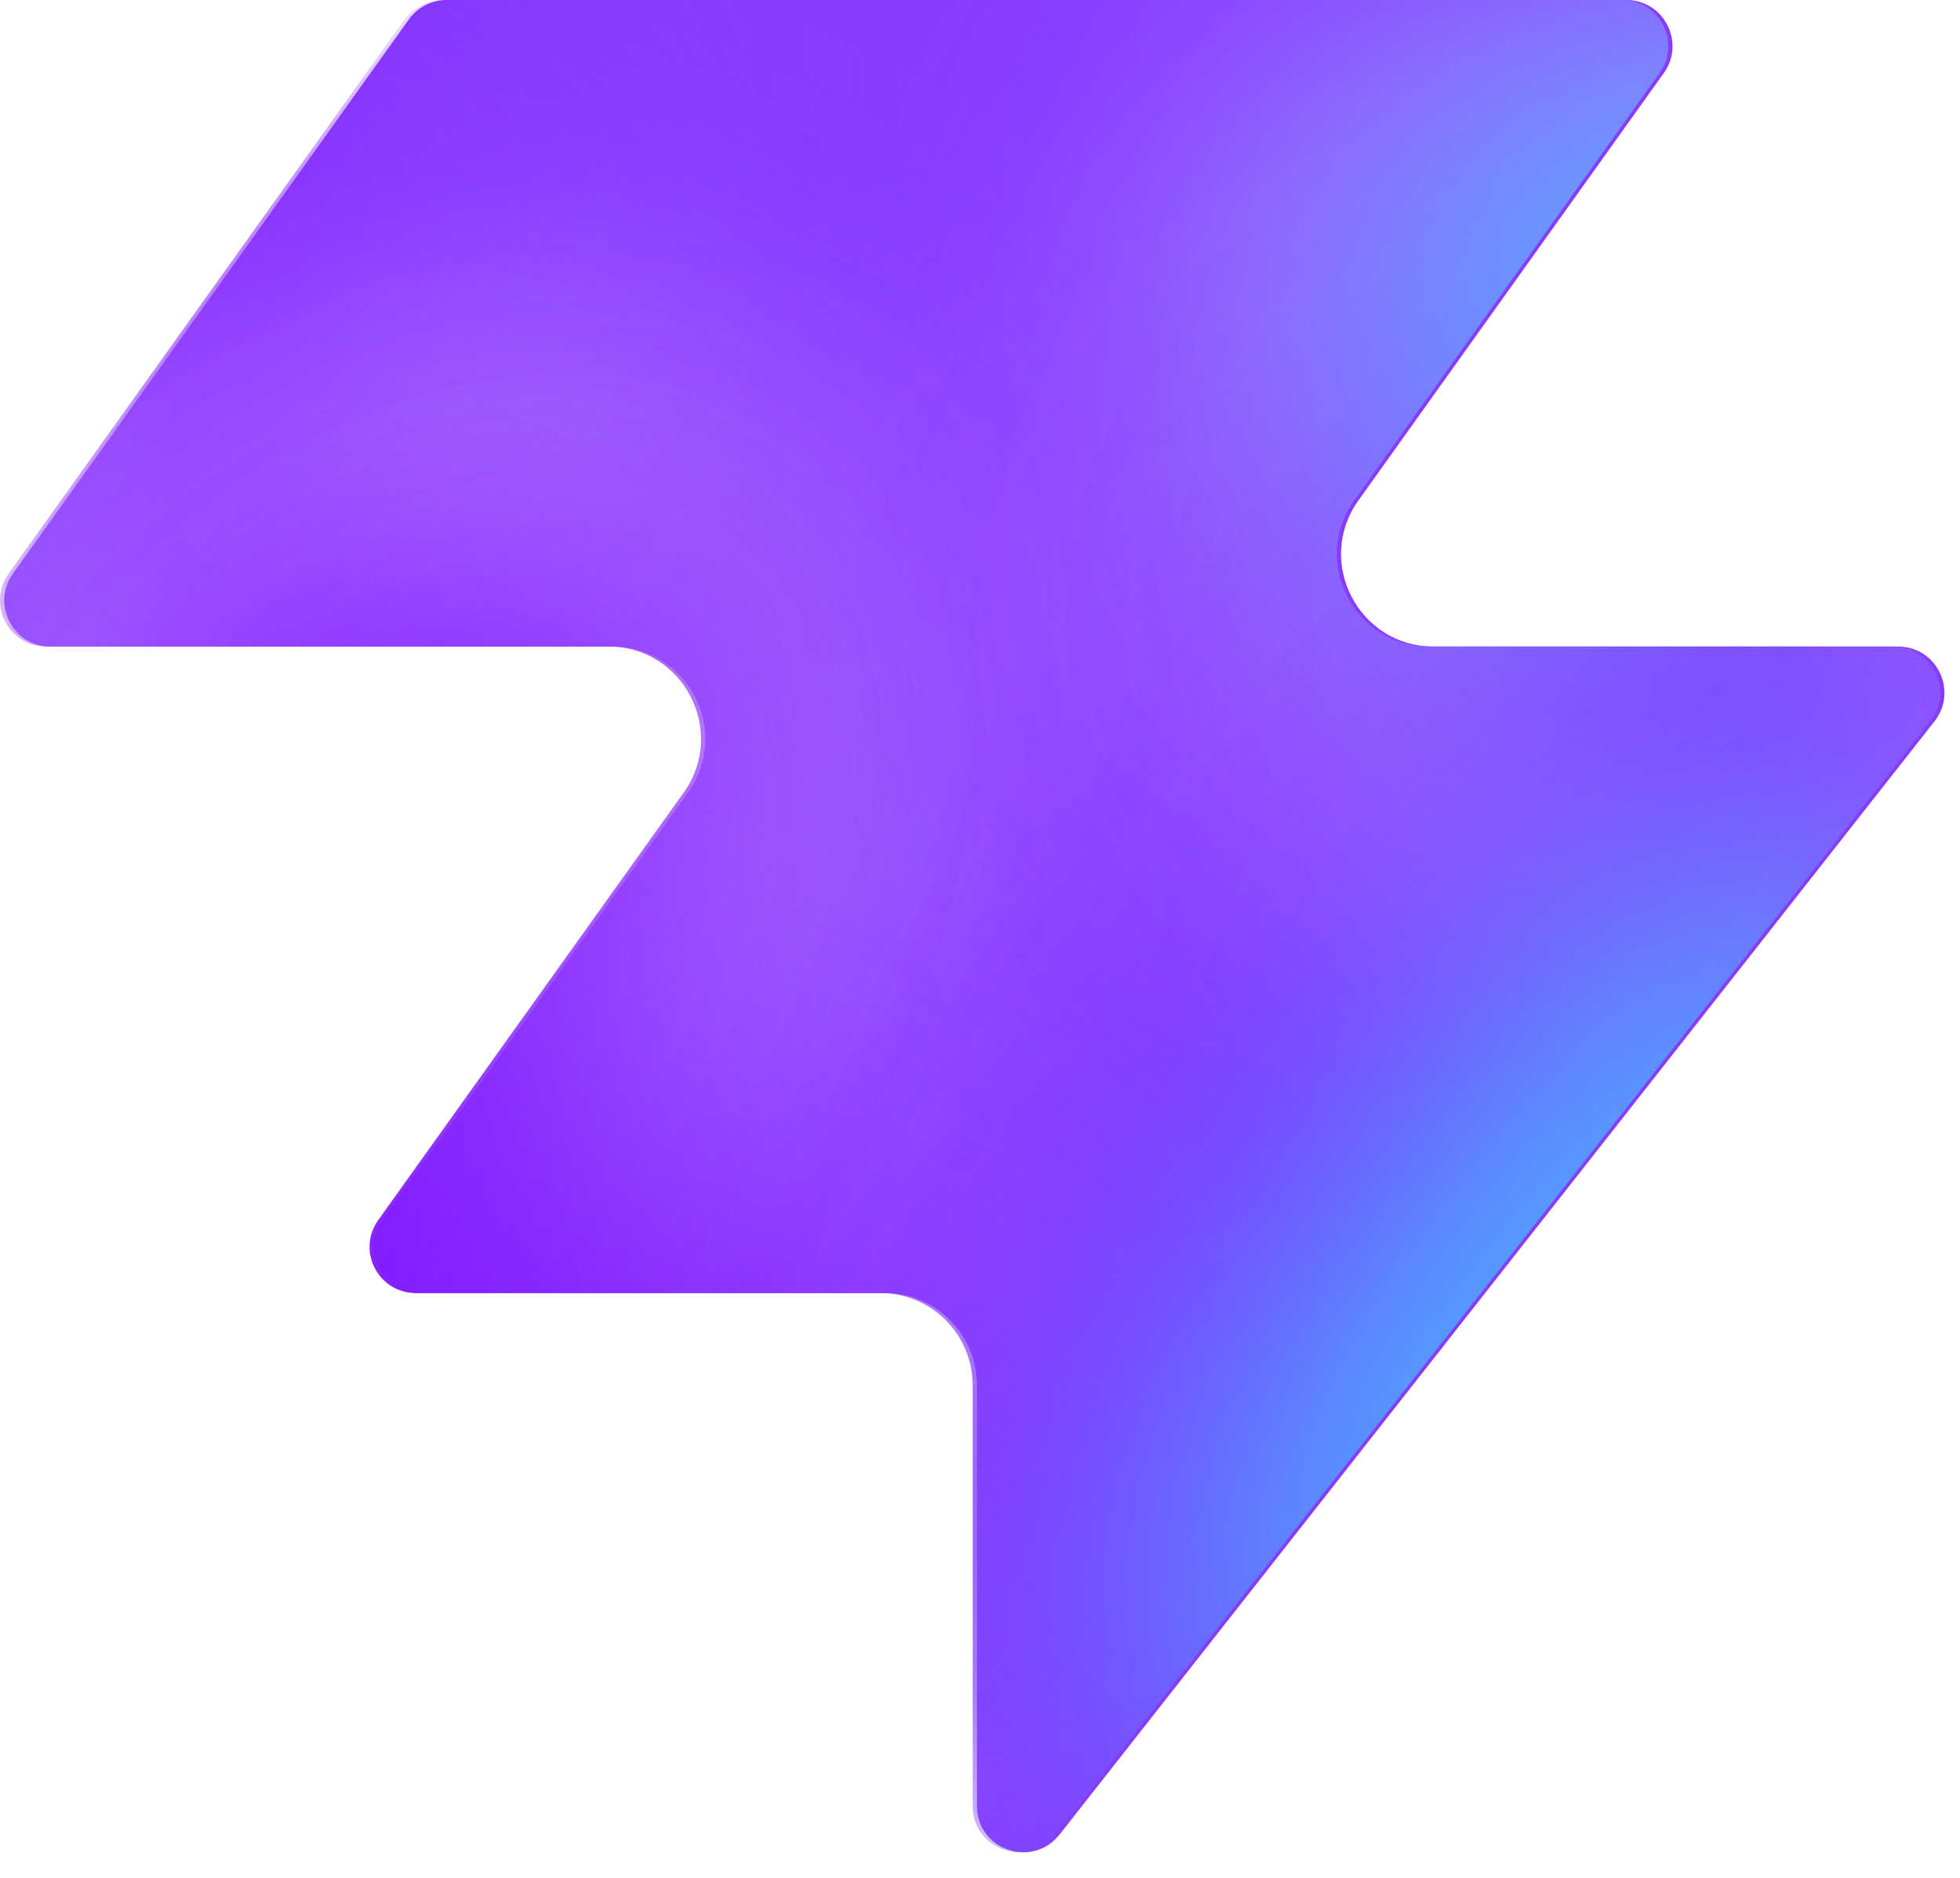
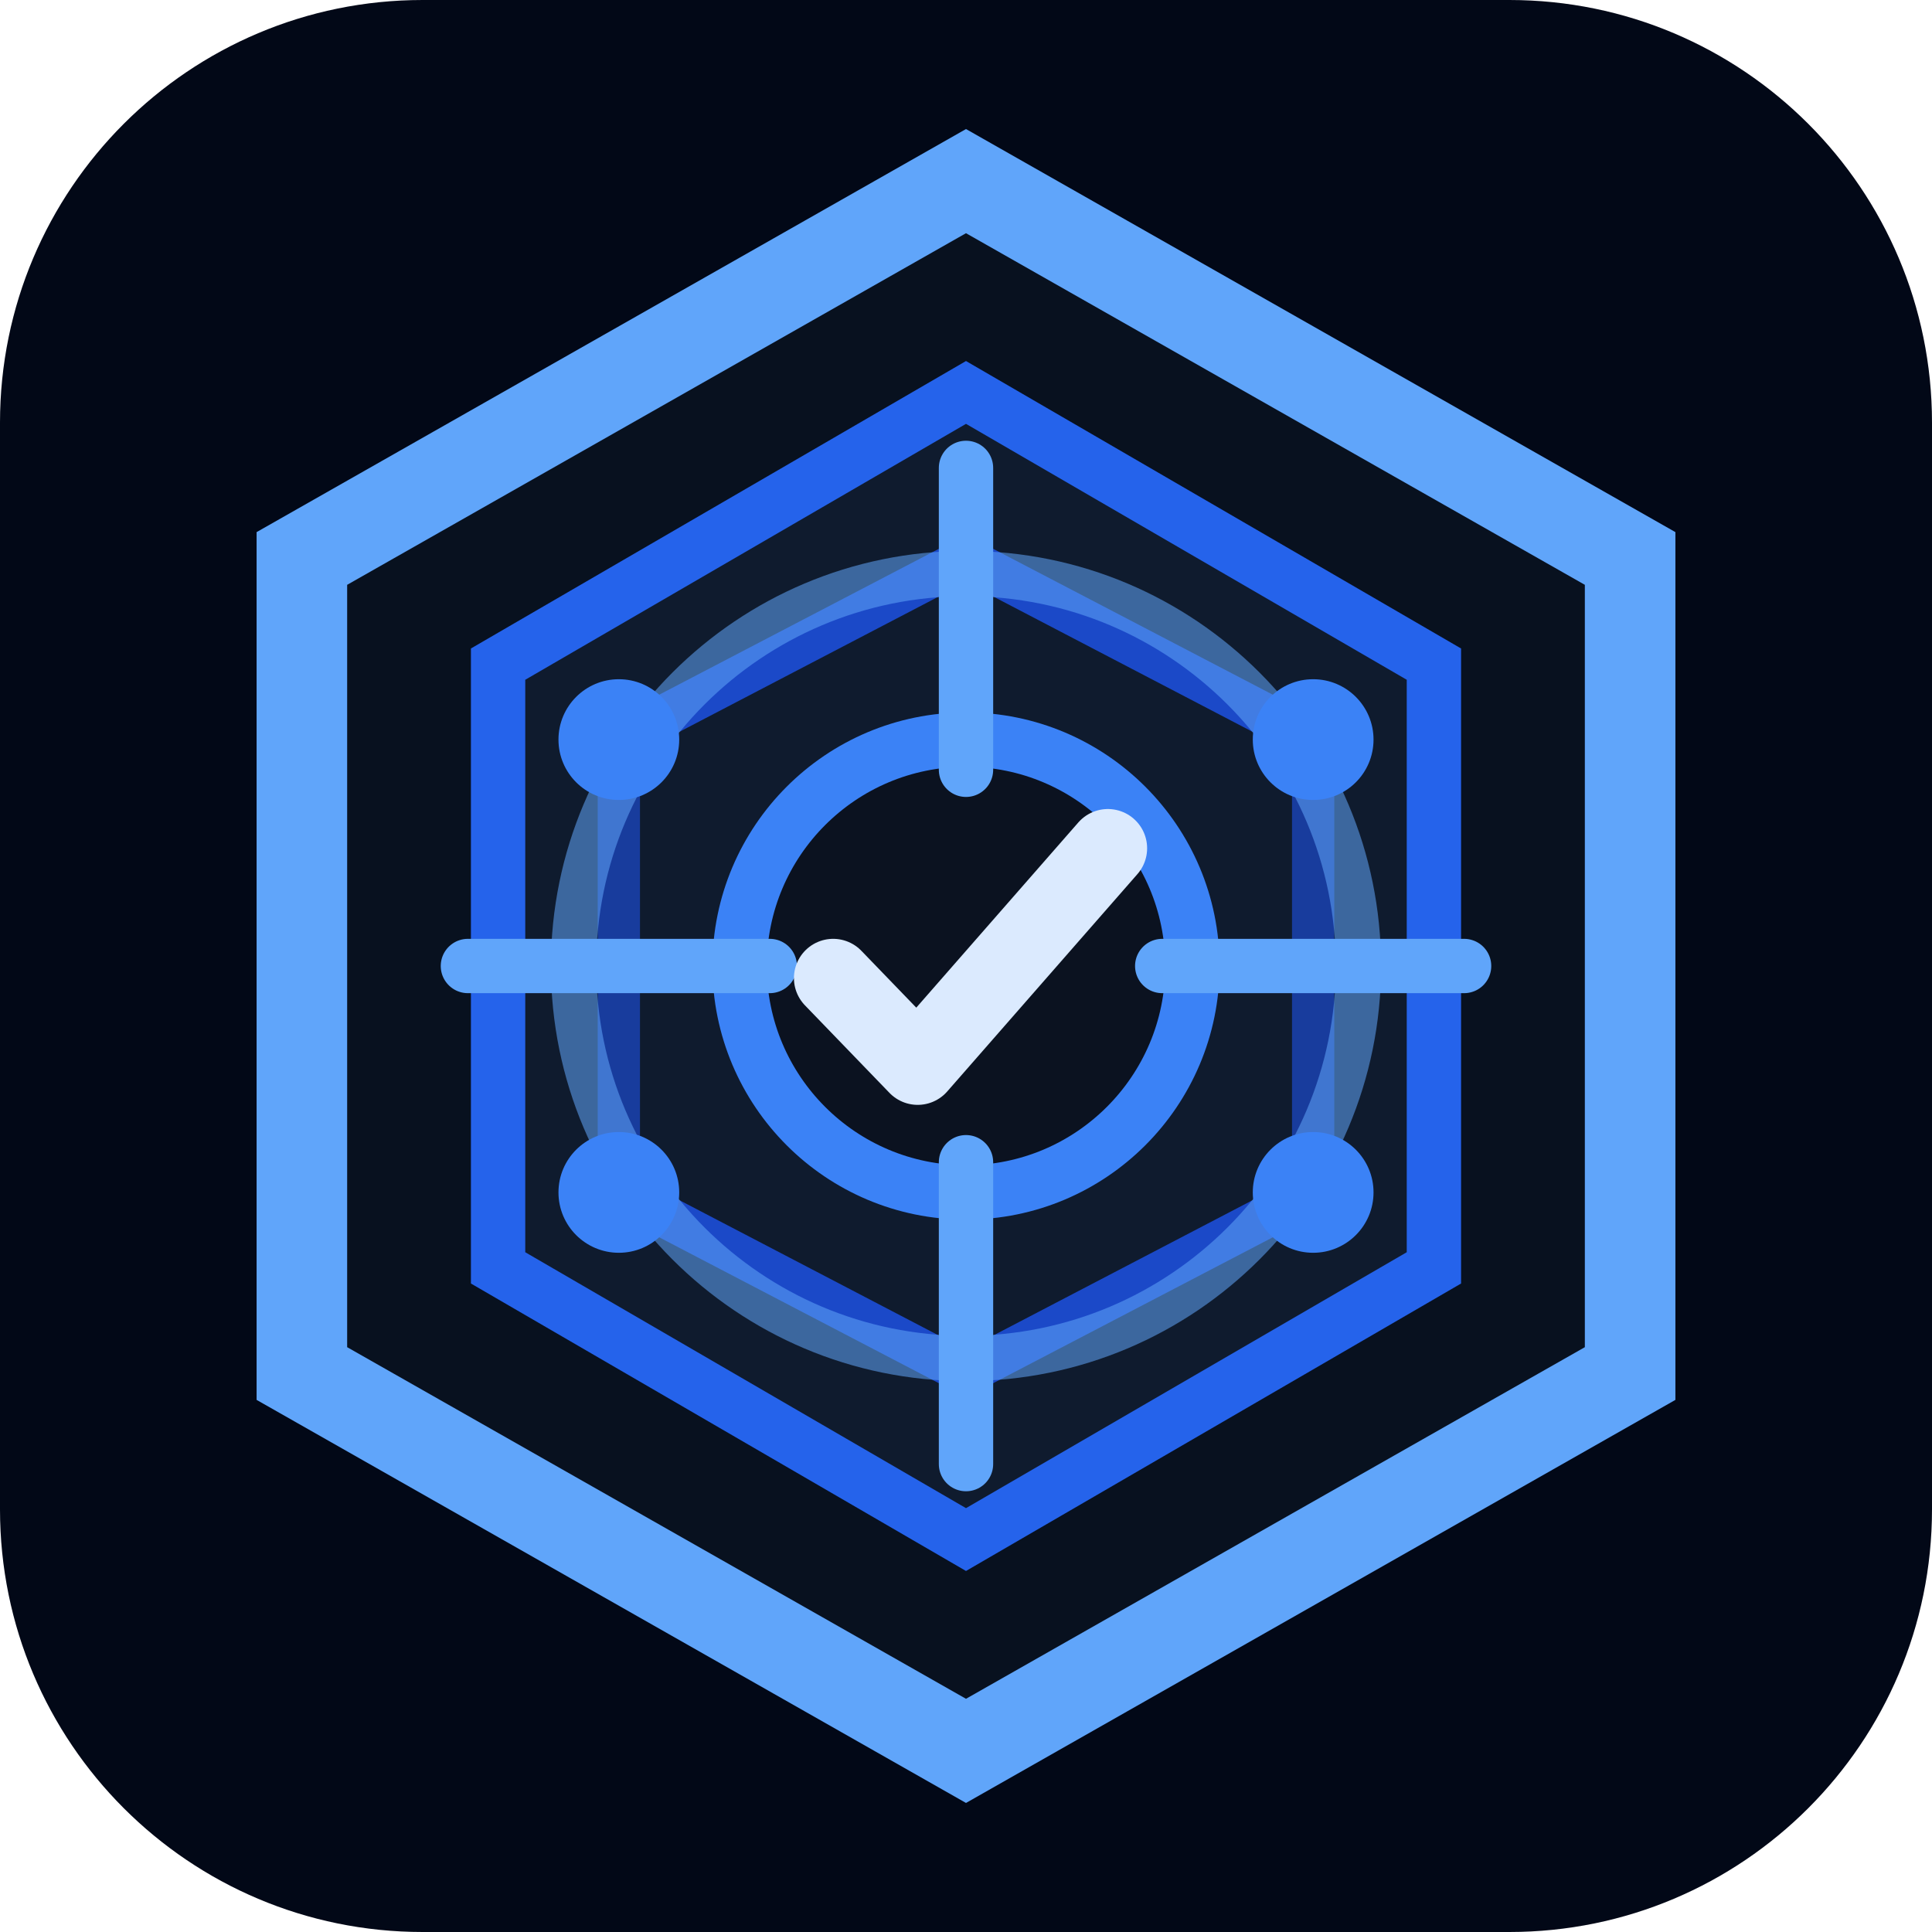
- <svg xmlns="http://www.w3.org/2000/svg" width="48" height="46" fill="none" viewBox="0 0 48 46">
-   <path fill="#863bff" d="M25.946 44.938c-.664.845-2.021.375-2.021-.698V33.937a2.26 2.26 0 0 0-2.262-2.262H10.287c-.92 0-1.456-1.04-.92-1.788l7.48-10.471c1.07-1.497 0-3.578-1.842-3.578H1.237c-.92 0-1.456-1.04-.92-1.788L10.013.474c.214-.297.556-.474.92-.474h28.894c.92 0 1.456 1.04.92 1.788l-7.48 10.471c-1.07 1.498 0 3.579 1.842 3.579h11.377c.943 0 1.473 1.088.89 1.83L25.947 44.94z" style="fill:#863bff;fill:color(display-p3 .525 .23 1);fill-opacity:1" />
-   <mask id="a" width="48" height="46" x="0" y="0" maskUnits="userSpaceOnUse" style="mask-type:alpha">
-     <path fill="#000" d="M25.842 44.938c-.664.844-2.021.375-2.021-.698V33.937a2.26 2.26 0 0 0-2.262-2.262H10.183c-.92 0-1.456-1.04-.92-1.788l7.48-10.471c1.07-1.498 0-3.579-1.842-3.579H1.133c-.92 0-1.456-1.04-.92-1.787L9.91.473c.214-.297.556-.474.92-.474h28.894c.92 0 1.456 1.04.92 1.788l-7.48 10.471c-1.07 1.498 0 3.578 1.842 3.578h11.377c.943 0 1.473 1.088.89 1.832L25.843 44.94z" style="fill:#000;fill-opacity:1" />
-   </mask>
-   <g mask="url(#a)">
-     <g filter="url(#b)">
-       <ellipse cx="5.508" cy="14.704" fill="#ede6ff" rx="5.508" ry="14.704" style="fill:#ede6ff;fill:color(display-p3 .927 .903 1);fill-opacity:1" transform="matrix(.00324 1 1 -.00324 -4.47 31.516)" />
-     </g>
-     <g filter="url(#c)">
-       <ellipse cx="10.399" cy="29.851" fill="#ede6ff" rx="10.399" ry="29.851" style="fill:#ede6ff;fill:color(display-p3 .927 .903 1);fill-opacity:1" transform="matrix(.00324 1 1 -.00324 -39.328 7.883)" />
-     </g>
-     <g filter="url(#d)">
-       <ellipse cx="5.508" cy="30.487" fill="#7e14ff" rx="5.508" ry="30.487" style="fill:#7e14ff;fill:color(display-p3 .492 .077 1);fill-opacity:1" transform="rotate(89.814 -25.913 -14.639)scale(1 -1)" />
-     </g>
-     <g filter="url(#e)">
-       <ellipse cx="5.508" cy="30.599" fill="#7e14ff" rx="5.508" ry="30.599" style="fill:#7e14ff;fill:color(display-p3 .492 .077 1);fill-opacity:1" transform="rotate(89.814 -32.644 -3.334)scale(1 -1)" />
-     </g>
-     <g filter="url(#f)">
-       <ellipse cx="5.508" cy="30.599" fill="#7e14ff" rx="5.508" ry="30.599" style="fill:#7e14ff;fill:color(display-p3 .492 .077 1);fill-opacity:1" transform="matrix(.00324 1 1 -.00324 -34.34 30.47)" />
-     </g>
-     <g filter="url(#g)">
-       <ellipse cx="14.072" cy="22.078" fill="#ede6ff" rx="14.072" ry="22.078" style="fill:#ede6ff;fill:color(display-p3 .927 .903 1);fill-opacity:1" transform="rotate(93.35 24.506 48.493)scale(-1 1)" />
-     </g>
-     <g filter="url(#h)">
-       <ellipse cx="3.47" cy="21.501" fill="#7e14ff" rx="3.47" ry="21.501" style="fill:#7e14ff;fill:color(display-p3 .492 .077 1);fill-opacity:1" transform="rotate(89.009 28.708 47.59)scale(-1 1)" />
-     </g>
-     <g filter="url(#i)">
-       <ellipse cx="3.47" cy="21.501" fill="#7e14ff" rx="3.47" ry="21.501" style="fill:#7e14ff;fill:color(display-p3 .492 .077 1);fill-opacity:1" transform="rotate(89.009 28.708 47.59)scale(-1 1)" />
-     </g>
-     <g filter="url(#j)">
-       <ellipse cx=".387" cy="8.972" fill="#7e14ff" rx="4.407" ry="29.108" style="fill:#7e14ff;fill:color(display-p3 .492 .077 1);fill-opacity:1" transform="rotate(39.51 .387 8.972)" />
-     </g>
-     <g filter="url(#k)">
-       <ellipse cx="47.523" cy="-6.092" fill="#7e14ff" rx="4.407" ry="29.108" style="fill:#7e14ff;fill:color(display-p3 .492 .077 1);fill-opacity:1" transform="rotate(37.892 47.523 -6.092)" />
-     </g>
-     <g filter="url(#l)">
-       <ellipse cx="41.412" cy="6.333" fill="#47bfff" rx="5.971" ry="9.665" style="fill:#47bfff;fill:color(display-p3 .28 .748 1);fill-opacity:1" transform="rotate(37.892 41.412 6.333)" />
-     </g>
-     <g filter="url(#m)">
-       <ellipse cx="-1.879" cy="38.332" fill="#7e14ff" rx="4.407" ry="29.108" style="fill:#7e14ff;fill:color(display-p3 .492 .077 1);fill-opacity:1" transform="rotate(37.892 -1.88 38.332)" />
-     </g>
-     <g filter="url(#n)">
-       <ellipse cx="-1.879" cy="38.332" fill="#7e14ff" rx="4.407" ry="29.108" style="fill:#7e14ff;fill:color(display-p3 .492 .077 1);fill-opacity:1" transform="rotate(37.892 -1.88 38.332)" />
-     </g>
-     <g filter="url(#o)">
-       <ellipse cx="35.651" cy="29.907" fill="#7e14ff" rx="4.407" ry="29.108" style="fill:#7e14ff;fill:color(display-p3 .492 .077 1);fill-opacity:1" transform="rotate(37.892 35.651 29.907)" />
-     </g>
-     <g filter="url(#p)">
-       <ellipse cx="38.418" cy="32.4" fill="#47bfff" rx="5.971" ry="15.297" style="fill:#47bfff;fill:color(display-p3 .28 .748 1);fill-opacity:1" transform="rotate(37.892 38.418 32.4)" />
-     </g>
-   </g>
-   <defs>
-     <filter id="b" width="60.045" height="41.654" x="-19.77" y="16.149" color-interpolation-filters="sRGB" filterUnits="userSpaceOnUse">
-       <feFlood flood-opacity="0" result="BackgroundImageFix" />
-       <feBlend in="SourceGraphic" in2="BackgroundImageFix" result="shape" />
-       <feGaussianBlur result="effect1_foregroundBlur_2002_17158" stdDeviation="7.659" />
-     </filter>
-     <filter id="c" width="90.34" height="51.437" x="-54.613" y="-7.533" color-interpolation-filters="sRGB" filterUnits="userSpaceOnUse">
-       <feFlood flood-opacity="0" result="BackgroundImageFix" />
-       <feBlend in="SourceGraphic" in2="BackgroundImageFix" result="shape" />
-       <feGaussianBlur result="effect1_foregroundBlur_2002_17158" stdDeviation="7.659" />
-     </filter>
-     <filter id="d" width="79.355" height="29.4" x="-49.64" y="2.03" color-interpolation-filters="sRGB" filterUnits="userSpaceOnUse">
-       <feFlood flood-opacity="0" result="BackgroundImageFix" />
-       <feBlend in="SourceGraphic" in2="BackgroundImageFix" result="shape" />
-       <feGaussianBlur result="effect1_foregroundBlur_2002_17158" stdDeviation="4.596" />
-     </filter>
-     <filter id="e" width="79.579" height="29.4" x="-45.045" y="20.029" color-interpolation-filters="sRGB" filterUnits="userSpaceOnUse">
-       <feFlood flood-opacity="0" result="BackgroundImageFix" />
-       <feBlend in="SourceGraphic" in2="BackgroundImageFix" result="shape" />
-       <feGaussianBlur result="effect1_foregroundBlur_2002_17158" stdDeviation="4.596" />
-     </filter>
-     <filter id="f" width="79.579" height="29.4" x="-43.513" y="21.178" color-interpolation-filters="sRGB" filterUnits="userSpaceOnUse">
-       <feFlood flood-opacity="0" result="BackgroundImageFix" />
-       <feBlend in="SourceGraphic" in2="BackgroundImageFix" result="shape" />
-       <feGaussianBlur result="effect1_foregroundBlur_2002_17158" stdDeviation="4.596" />
-     </filter>
-     <filter id="g" width="74.749" height="58.852" x="15.756" y="-17.901" color-interpolation-filters="sRGB" filterUnits="userSpaceOnUse">
-       <feFlood flood-opacity="0" result="BackgroundImageFix" />
-       <feBlend in="SourceGraphic" in2="BackgroundImageFix" result="shape" />
-       <feGaussianBlur result="effect1_foregroundBlur_2002_17158" stdDeviation="7.659" />
-     </filter>
-     <filter id="h" width="61.377" height="25.362" x="23.548" y="2.284" color-interpolation-filters="sRGB" filterUnits="userSpaceOnUse">
-       <feFlood flood-opacity="0" result="BackgroundImageFix" />
-       <feBlend in="SourceGraphic" in2="BackgroundImageFix" result="shape" />
-       <feGaussianBlur result="effect1_foregroundBlur_2002_17158" stdDeviation="4.596" />
-     </filter>
-     <filter id="i" width="61.377" height="25.362" x="23.548" y="2.284" color-interpolation-filters="sRGB" filterUnits="userSpaceOnUse">
-       <feFlood flood-opacity="0" result="BackgroundImageFix" />
-       <feBlend in="SourceGraphic" in2="BackgroundImageFix" result="shape" />
-       <feGaussianBlur result="effect1_foregroundBlur_2002_17158" stdDeviation="4.596" />
-     </filter>
-     <filter id="j" width="56.045" height="63.649" x="-27.636" y="-22.853" color-interpolation-filters="sRGB" filterUnits="userSpaceOnUse">
-       <feFlood flood-opacity="0" result="BackgroundImageFix" />
-       <feBlend in="SourceGraphic" in2="BackgroundImageFix" result="shape" />
-       <feGaussianBlur result="effect1_foregroundBlur_2002_17158" stdDeviation="4.596" />
-     </filter>
-     <filter id="k" width="54.814" height="64.646" x="20.116" y="-38.415" color-interpolation-filters="sRGB" filterUnits="userSpaceOnUse">
-       <feFlood flood-opacity="0" result="BackgroundImageFix" />
-       <feBlend in="SourceGraphic" in2="BackgroundImageFix" result="shape" />
-       <feGaussianBlur result="effect1_foregroundBlur_2002_17158" stdDeviation="4.596" />
-     </filter>
-     <filter id="l" width="33.541" height="35.313" x="24.641" y="-11.323" color-interpolation-filters="sRGB" filterUnits="userSpaceOnUse">
-       <feFlood flood-opacity="0" result="BackgroundImageFix" />
-       <feBlend in="SourceGraphic" in2="BackgroundImageFix" result="shape" />
-       <feGaussianBlur result="effect1_foregroundBlur_2002_17158" stdDeviation="4.596" />
-     </filter>
-     <filter id="m" width="54.814" height="64.646" x="-29.286" y="6.009" color-interpolation-filters="sRGB" filterUnits="userSpaceOnUse">
-       <feFlood flood-opacity="0" result="BackgroundImageFix" />
-       <feBlend in="SourceGraphic" in2="BackgroundImageFix" result="shape" />
-       <feGaussianBlur result="effect1_foregroundBlur_2002_17158" stdDeviation="4.596" />
-     </filter>
-     <filter id="n" width="54.814" height="64.646" x="-29.286" y="6.009" color-interpolation-filters="sRGB" filterUnits="userSpaceOnUse">
-       <feFlood flood-opacity="0" result="BackgroundImageFix" />
-       <feBlend in="SourceGraphic" in2="BackgroundImageFix" result="shape" />
-       <feGaussianBlur result="effect1_foregroundBlur_2002_17158" stdDeviation="4.596" />
-     </filter>
-     <filter id="o" width="54.814" height="64.646" x="8.244" y="-2.416" color-interpolation-filters="sRGB" filterUnits="userSpaceOnUse">
-       <feFlood flood-opacity="0" result="BackgroundImageFix" />
-       <feBlend in="SourceGraphic" in2="BackgroundImageFix" result="shape" />
-       <feGaussianBlur result="effect1_foregroundBlur_2002_17158" stdDeviation="4.596" />
-     </filter>
-     <filter id="p" width="39.409" height="43.623" x="18.713" y="10.588" color-interpolation-filters="sRGB" filterUnits="userSpaceOnUse">
-       <feFlood flood-opacity="0" result="BackgroundImageFix" />
-       <feBlend in="SourceGraphic" in2="BackgroundImageFix" result="shape" />
-       <feGaussianBlur result="effect1_foregroundBlur_2002_17158" stdDeviation="4.596" />
-     </filter>
-   </defs>
+ <svg xmlns="http://www.w3.org/2000/svg" width="64" height="64" viewBox="0 0 64 64" role="img" aria-label="Splunk Sentinel">
+   <rect width="64" height="64" rx="14" fill="#020817" />
+   <path d="M32 6 54 18.5v27L32 58 10 45.5v-27L32 6Z" fill="#08111f" stroke="#60a5fa" stroke-width="3" />
+   <path d="M32 13 47.5 22v20L32 51 16.5 42V22L32 13Z" fill="#0f1b2e" stroke="#2563eb" stroke-width="1.8" />
+   <path d="M20.5 24.5 32 18.5l11.5 6M20.5 39.5 32 45.5l11.5-6" fill="none" stroke="#1d4ed8" stroke-width="1.4" opacity="0.9" />
+   <path d="M20.5 24.5v15M43.5 24.5v15" fill="none" stroke="#1d4ed8" stroke-width="1.4" opacity="0.65" />
+   <circle cx="32" cy="32" r="13" fill="none" stroke="#60a5fa" stroke-width="1.5" opacity="0.55" />
+   <circle cx="32" cy="32" r="7.5" fill="#0b1220" stroke="#3b82f6" stroke-width="1.8" />
+   <path d="M15.5 32h10M38.5 32h10M32 15.5v10M32 38.5v10" fill="none" stroke="#60a5fa" stroke-width="1.8" stroke-linecap="round" />
+   <path d="m27.6 32.4 2.8 2.9 6.3-7.2" fill="none" stroke="#dbeafe" stroke-width="2.6" stroke-linecap="round" stroke-linejoin="round" />
+   <circle cx="20.5" cy="24.5" r="2" fill="#3b82f6" />
+   <circle cx="43.5" cy="24.5" r="2" fill="#3b82f6" />
+   <circle cx="20.5" cy="39.5" r="2" fill="#3b82f6" />
+   <circle cx="43.5" cy="39.5" r="2" fill="#3b82f6" />
</svg>
